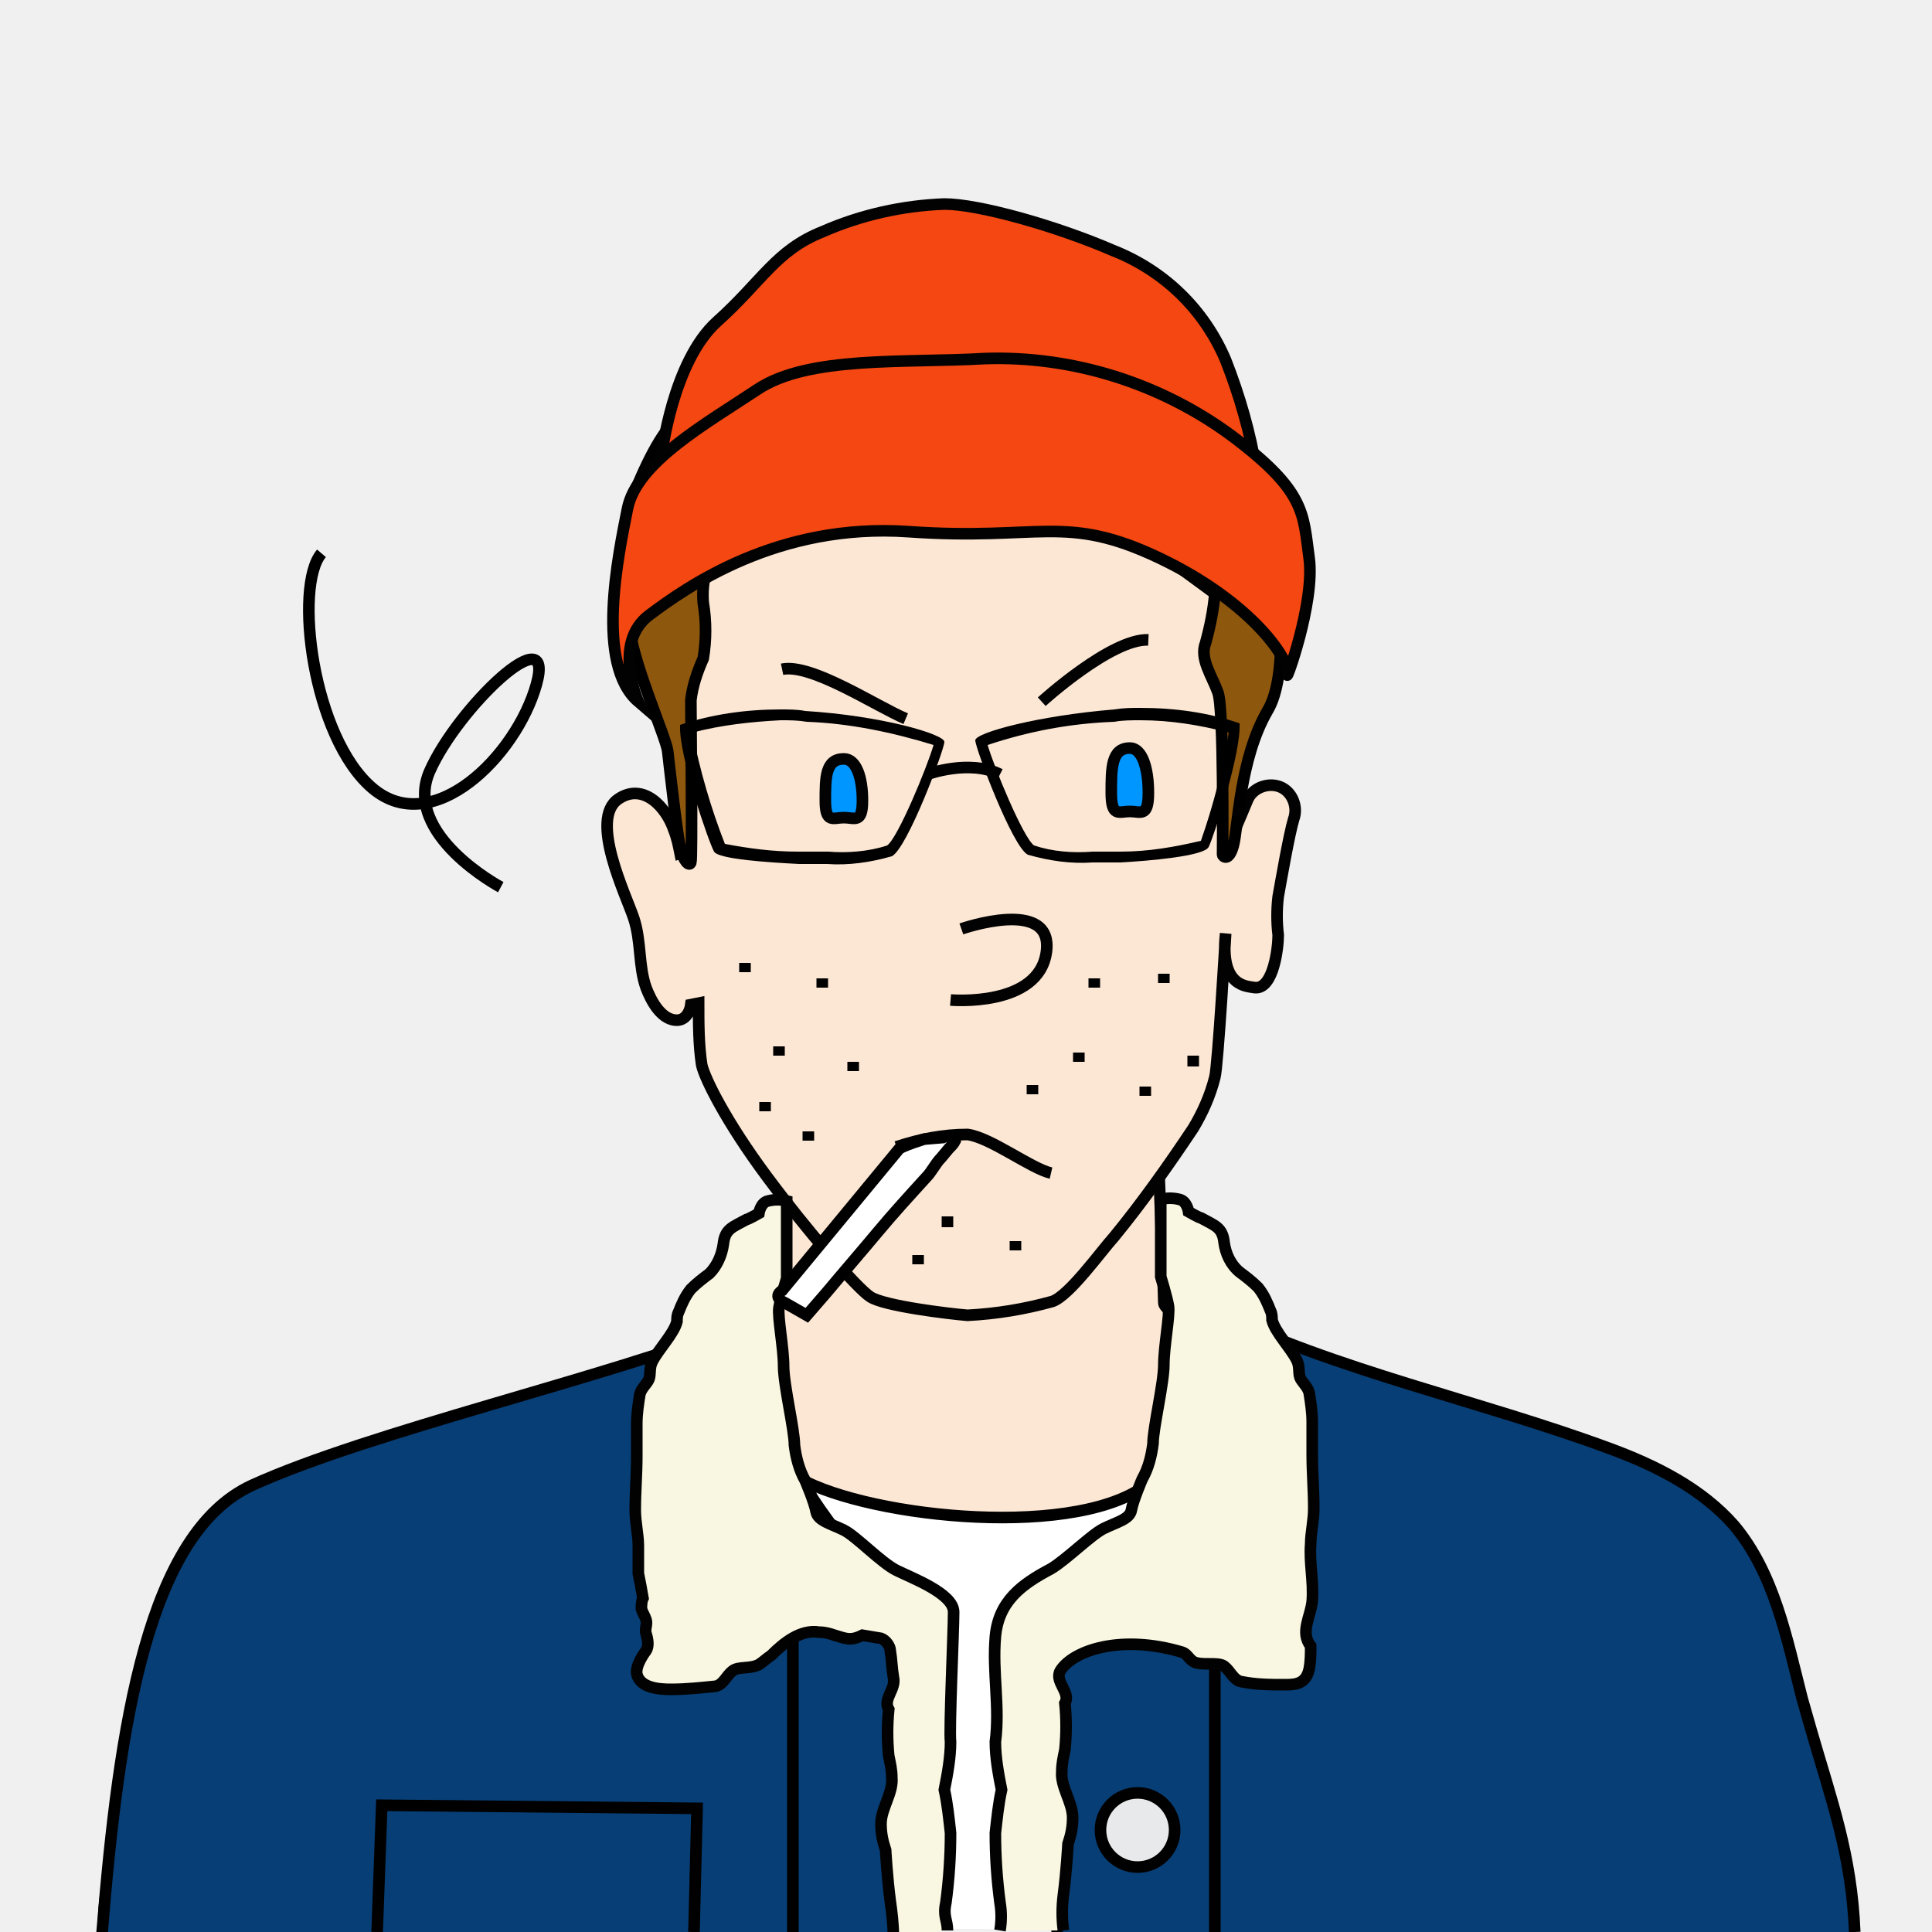
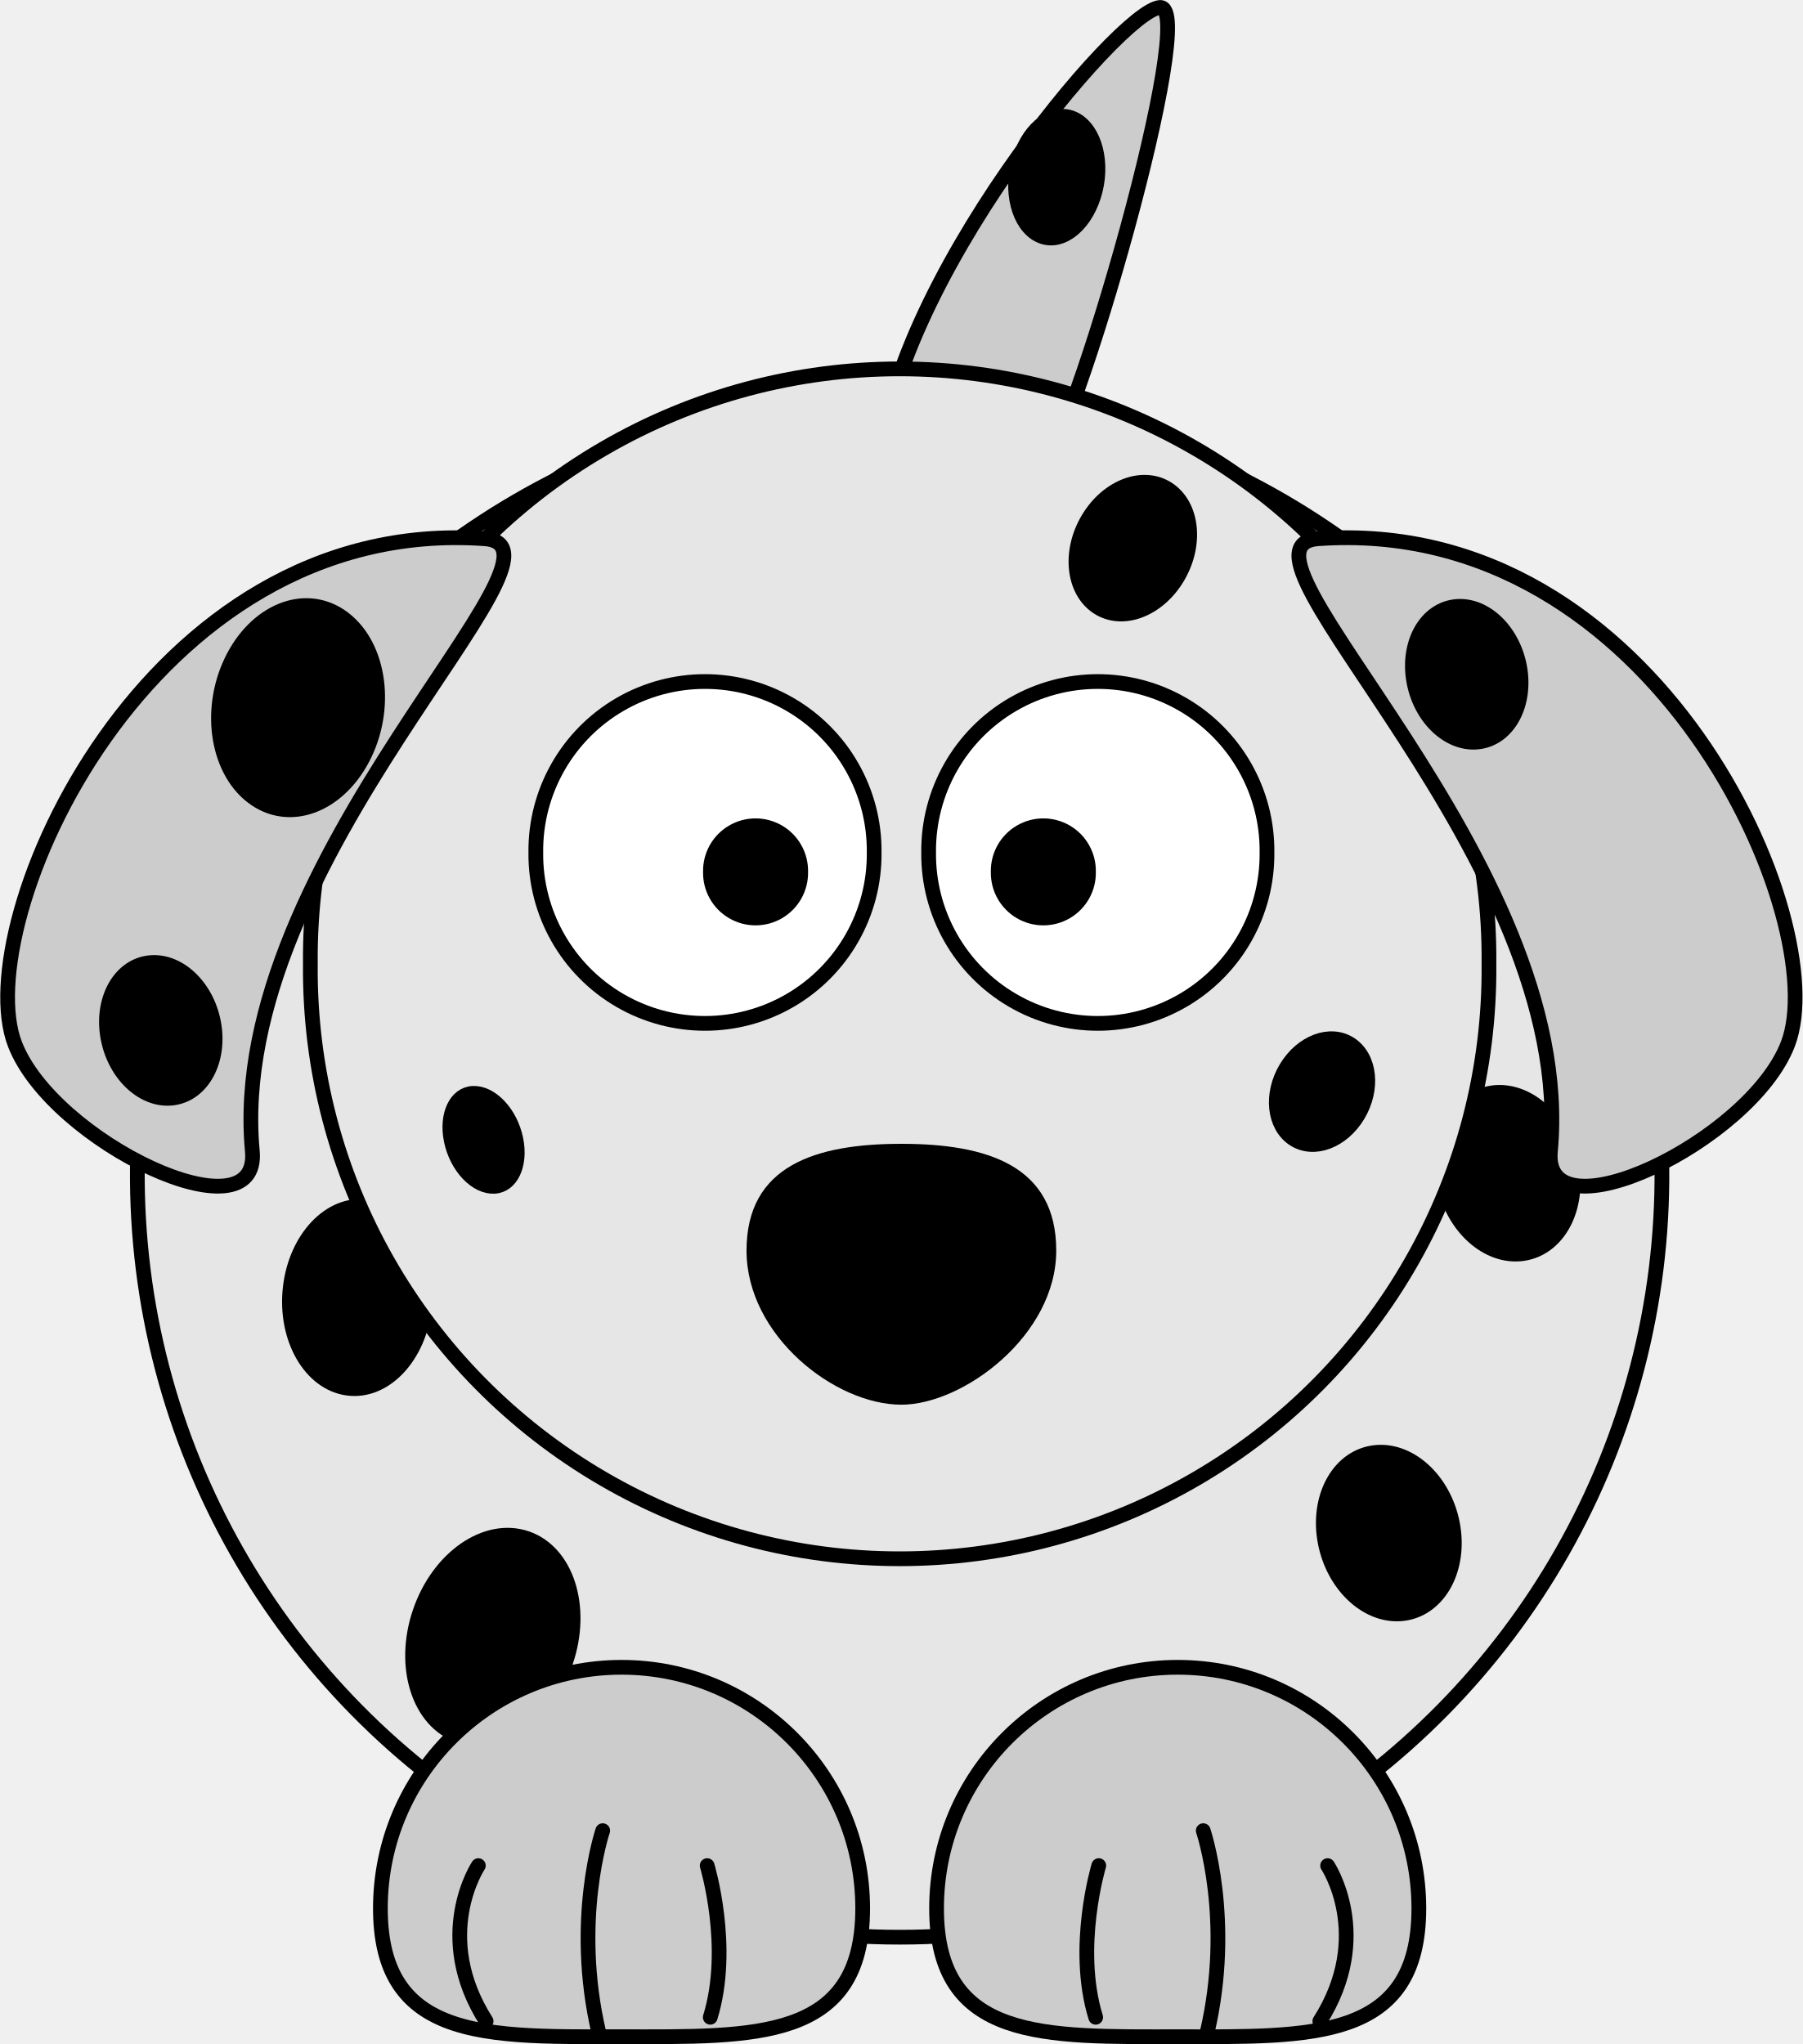
- <svg xmlns="http://www.w3.org/2000/svg" version="1.1" id="Layer_1" x="0px" y="0px" viewBox="0 0 125 125" style="enable-background:new 0 0 125 125;" xml:space="preserve">
-   <style type="text/css">
- 	.st0{fill:#FCE7D4;stroke:#020202;stroke-width:0.75;stroke-miterlimit:10;}
- 	.st1{fill:#FFFFFF;stroke:#000000;stroke-width:0.75;stroke-miterlimit:10;}
- 	.st2{fill:#8E570E;stroke:#000000;stroke-width:0.75;stroke-miterlimit:10;}
- 	.st3{fill:#F44711;stroke:#020202;stroke-width:0.75;stroke-miterlimit:10;}
- 	.st4{fill:none;stroke:#000000;stroke-width:0.75;stroke-miterlimit:10;}
- 	.st5{fill:#0096FF;stroke:#020202;stroke-width:0.75;stroke-miterlimit:10;}
- 	.st6{fill:none;stroke:#020202;stroke-width:0.75;stroke-miterlimit:10;}
- 	.st7{fill:#073E75;stroke:#000000;stroke-width:0.75;stroke-miterlimit:10;}
- 	.st8{fill:#F9F7E1;stroke:#020202;stroke-width:0.75;stroke-miterlimit:10;}
- 	.st9{fill:#E8E9EA;stroke:#000000;stroke-width:0.75;stroke-miterlimit:10;}
- </style>
-   <g id="person_7">
-     <g id="head_copy_2">
-       <path id="neck" class="st0" d="M78.6,86.7c0,0-3.3-1.8-3.3-2.4S75,76.2,75,76.2H50.7c0,0,0.3,7.5-0.2,8.1    c-1.6,1.8-5.1,3.2-6.1,5.6c-1.6,3.8,3.6,8.4,6.2,9.5c5.4,2.3,13,2.3,18.8,0.9c4.4-1,8.3-3.4,11.2-6.9    C82.3,91.2,82.7,88.9,78.6,86.7z" />
-       <path id="face-2" class="st0" d="M79.3,60.4c0,0-0.5,8.6-0.7,9.3c-0.3,1.2-0.8,2.3-1.4,3.3c-1.6,2.4-3.3,4.8-5.1,7    c-0.9,1-2.9,3.8-4,4.2c-1.8,0.5-3.6,0.8-5.5,0.9c-1.2-0.1-5.4-0.6-6.3-1.2s-4.1-4.3-6.7-7.8s-4-6.3-4.2-7.2    c-0.2-1.3-0.2-2.7-0.2-4l-0.5,0.1c0,0-0.1,0.9-0.8,1c-1.1,0.1-1.8-1.3-2.1-2.1c-0.5-1.4-0.3-3-0.8-4.5s-2.9-6.4-1-7.7    c1.6-1.1,3.1,0.5,3.6,2c0.2,0.5,0.3,1,0.4,1.5l0.3-0.1c0,0,0-2.8,0-4.7c0.1-3.6-1-7.7,0.3-11.2c4.5-11.6,8.7-12,19.1-12.4    c9.3-0.3,14.5,7.2,15.2,10.7c0.6,2.7,0.9,5.6,0.8,8.4c-0.1,2.5-0.5,8.9-0.5,8.9l0.3,0.1c0.3-1.1,0.8-2.1,1.2-3.1    c0.3-0.8,1.3-1.2,2.1-0.9c0.8,0.3,1.2,1.3,0.9,2.1l0,0c-0.3,1-0.8,3.9-1,5c-0.1,0.8-0.1,1.7,0,2.5c0,0.8-0.3,3.5-1.5,3.4    C80.7,63.8,78.9,63.9,79.3,60.4z" />
-     </g>
-     <g id="sweater_copy_2">
-       <path id="Sweater-4" class="st1" d="M118.8,125c0,0-2.5-11.6-4.7-15.8c-2.6-4.9-6.8-8.7-11.8-11.1C96.9,95.7,78.6,84,78.6,84.7    c0.2,4-1.2,7.9-3.8,10.8c-3.8,4.1-17.4,2.9-22.6,0.4c-2.9-1.4-5-4-5.6-7.2c-0.3-1-0.7-2.5-0.7-2.5S24.7,97.3,22.4,98.4    s-5.7,2.6-7.9,5.4S8,117.4,7.3,120.5c-0.4,1.3-0.6,2.7-0.6,4.1" />
-     </g>
-     <g id="hair_copy_2">
-       <path class="st2" d="M49.3,27.3c0,0,1.6-6.7,5.3-8.8c4.6-2.5,8.9-1,13,1.1c3.4,1.7,6.5,3.9,9.2,6.5c3,2.7,6.8,7.5,7,8.3    c0.2,0.9,0.2,1.8,0,2.6c-0.1,0.5-1.1,1.3-1.1,1.3s0.7,5.4-0.7,7.7c-1.8,3.1-1.9,7.6-2.2,8.7s-0.7,0.7-0.7,0.6s0.1-9.4-0.3-10.5    s-1.2-2.2-0.8-3.2c0.3-1.1,0.5-2.1,0.6-3.2c0,0-4.2-3.1-5.1-3.7s-4.1-2.4-5.7-2.5c-1.7-0.1-3.3,0.1-4.9,0.6    c-1.8,0.6-2.2,1.7-2.7,1.6s-2.9-1.9-6.1-2s-4.9,0-6.2,1.3s-2.6,2.8-2.4,5.3c0.2,1.2,0.2,2.4,0,3.6c-0.4,0.9-0.7,1.8-0.8,2.7    c0,1,0.1,10.2,0,10.5s-0.5-0.1-0.7-1s-0.7-5.3-0.8-6.2s-2.4-6-2.5-8.3S39.8,35,41,32s2.2-4.5,3.2-5.3S48.4,26.7,49.3,27.3z" />
-     </g>
-     <g id="nose_copy_2">
-       <path class="st0" d="M62.2,60.1c0,0,6-2.1,5.5,1.5s-6.2,3.1-6.2,3.1" />
-     </g>
-     <g id="hat_copy">
-       <path class="st3" d="M42.8,29.5c0,0,0.7-6.1,3.6-8.7s3.8-4.6,6.8-5.8c2.5-1.1,5.2-1.7,7.9-1.8c2.2,0,7.2,1.4,10.9,3    c3.3,1.3,5.9,3.8,7.3,7.1c0.9,2.3,1.6,4.7,2,7.2C81.5,32,43.1,31.5,42.8,29.5z" />
-       <path class="st3" d="M41.3,45.4c0,0-1.7-3.8,0.7-5.6s8.3-6,16.8-5.4s10.1-1.2,16.2,1.7s8.5,6.7,8.3,7.5s1.8-4.6,1.4-7.5    s-0.2-4.3-5-7.9c-4.6-3.4-10.3-5.2-16-5C58.5,23.5,52.3,23,49,25.2s-7.8,4.7-8.4,7.7S38.5,43,41.3,45.4z" />
-     </g>
-     <g id="eyes-4">
-       <path d="M73.8,46.6c1.9,0,3.8,0.3,5.7,0.8c-0.4,2.4-1,4.7-1.8,7c-1.7,0.4-3.4,0.7-5.2,0.7c-0.4,0-1,0-1.8,0    c-1.3,0.1-2.6,0-3.8-0.4c-0.7-0.5-2.6-5.1-3-6.5c2.7-0.9,5.4-1.4,8.2-1.5C72.6,46.6,73.2,46.6,73.8,46.6 M73.8,45.8    c-0.6,0-1.1,0-1.7,0.1c-4.9,0.4-9,1.5-9,2s2.4,6.9,3.4,7.4c1.4,0.4,2.8,0.6,4.2,0.5c0.7,0,1.3,0,1.8,0c1.8-0.1,5.4-0.4,5.7-1    s2.1-6,2-8C78.2,46.1,76,45.8,73.8,45.8L73.8,45.8z" />
-       <path d="M50.5,46.6c0.6,0,1.1,0,1.7,0.1c2.8,0.1,5.6,0.7,8.2,1.5c-0.4,1.4-2.3,6-3,6.5c-1.2,0.4-2.6,0.5-3.8,0.4    c-0.8,0-1.4,0-1.8,0h-0.2c-1.6,0-3.1-0.2-4.7-0.5c-0.9-2.3-1.6-4.7-2.1-7.2C46.7,46.9,48.6,46.7,50.5,46.6 M50.5,45.9    c-2.2,0-4.4,0.3-6.5,1c-0.1,2,1.9,7.7,2.2,8.2s3.6,0.7,5.5,0.8c0.5,0,1.2,0,1.8,0c1.4,0.1,2.8-0.1,4.2-0.5c1-0.5,3.4-6.9,3.4-7.4    s-4.1-1.7-9-2C51.6,45.9,51,45.9,50.5,45.9L50.5,45.9z" />
-       <path class="st4" d="M60,50.1c0,0,2.7-1,4.7,0" />
-       <path id="Eye" class="st5" d="M55.8,51.8c0,1.5-0.5,1.1-1.2,1.1s-1.2,0.4-1.2-1.1s0-2.7,1.2-2.7C55.4,49.1,55.8,50.3,55.8,51.8z" />
-       <path id="Eye-2" class="st5" d="M74.3,51.3c0,1.6-0.5,1.2-1.2,1.2s-1.2,0.4-1.2-1.2s0-2.9,1.2-2.9C73.9,48.4,74.3,49.7,74.3,51.3z    " />
-       <path class="st6" d="M67.4,45.4c0,0,4.5-4.1,6.9-4" />
-       <path class="st6" d="M58.6,46.5c-1.9-0.8-6.1-3.6-8-3.2" />
-     </g>
-     <g id="mouth_copy_2">
-       <path class="st6" d="M58,74.2c1.5-0.5,3-0.8,4.6-0.8c1.5,0.2,4.1,2.2,5.4,2.5" />
-     </g>
-     <g id="jacket">
-       <path class="st7" d="M120,125c-0.2-5-1.5-8.5-2.8-13c-0.2-0.7-0.4-1.4-0.6-2.1c-1-3.9-1.8-8.1-4.4-11.2c-2.1-2.4-5.1-3.9-8.1-5    c-8.4-3.1-17.6-5-25.6-8.9c0,3.3-1.5,7.4-3,10.3c-1.2,2.3-2.4,4.7-4.6,6.1c-0.9,0.4-1.8,0.8-2.7,1.3c0,0,0.1,1.5,0.1,2.5    c-0.1,2.3-0.1,4.7-0.1,7c0,4.7,0,8.3,0.2,13" />
-       <path class="st7" d="M57.9,125.1c0.4-7.9,0.4-14.8,0.1-22.8c-0.6-0.2-1.1-0.5-1.6-0.8c-0.8-0.7-1.6-1.5-2.2-2.3    c-3.1-4-5.3-8.5-6.5-13.4c-8.3,3.3-23.7,6.8-31.4,10.3c-6.7,3.1-8.6,15.3-9.7,29" />
-       <polyline class="st7" points="44.9,125 45.1,117 24.7,116.8 24.4,125   " />
-     </g>
-     <g id="jacket_shearling">
-       <line class="st4" x1="51.3" y1="105.7" x2="51.3" y2="125.1" />
-       <line class="st4" x1="78.6" y1="105.7" x2="78.6" y2="125.1" />
-       <path class="st8" d="M61.3,124.9c0-0.7-0.3-0.9-0.1-1.8c0.2-1.5,0.3-3,0.3-4.5c-0.1-0.9-0.2-1.9-0.4-2.8c0.2-1,0.4-2.1,0.4-3.1    c-0.1-0.7,0.2-7.2,0.2-8.4s-2.7-2.2-3.7-2.7s-2.6-2.2-3.4-2.6s-1.7-0.6-1.8-1.2s-0.7-2-0.7-2c-0.4-0.7-0.6-1.5-0.7-2.3    c0-1-0.7-3.9-0.7-5.1s-0.4-3.2-0.3-3.8s0.5-1.9,0.5-1.9v-5c-0.4-0.1-0.8-0.1-1.2,0c-0.5,0.1-0.6,0.8-0.6,0.8s-0.7,0.4-0.8,0.4    c-0.9,0.5-1.4,0.6-1.5,1.6c-0.1,0.7-0.4,1.4-0.9,1.9c-0.4,0.3-0.8,0.6-1.2,1c-0.4,0.5-0.6,1-0.8,1.5c-0.1,0.2-0.1,0.4-0.1,0.6    c-0.2,0.8-1.2,1.8-1.6,2.6c-0.2,0.4-0.1,0.8-0.2,1.1s-0.5,0.6-0.6,1c-0.1,0.6-0.2,1.3-0.2,1.9c0,0.7,0,1.4,0,2.1    c0,1.2-0.1,2.3-0.1,3.5c0,0.8,0.2,1.6,0.2,2.3c0,0.6,0,1.2,0,1.8c0.1,0.5,0.2,1,0.3,1.6c-0.1,0.2-0.1,0.5-0.1,0.7    c0.1,0.3,0.2,0.4,0.3,0.7s-0.1,0.6,0,0.9s0.2,0.8,0,1.1c0,0-0.7,0.9-0.6,1.5c0.2,0.9,1.4,1,2.2,1c1,0,1.9-0.1,2.9-0.2    c0.5-0.1,0.7-0.7,1.1-1s1.1-0.1,1.7-0.4c0.3-0.2,0.5-0.4,0.8-0.6c0.8-0.8,1.9-1.7,3.1-1.5c0.4,0,0.7,0.1,1,0.2    c0.7,0.2,1,0.4,1.8,0l1.2,0.2c0.3,0.1,0.6,0.5,0.6,0.8c0.1,0.6,0.1,1.1,0.2,1.7c0.2,0.8-0.7,1.4-0.3,2.1c-0.1,1-0.1,2,0,3    c0.1,0.5,0.2,0.9,0.2,1.4c0.1,1-0.7,2-0.7,3c0,0.6,0.1,1.1,0.3,1.7c0,0,0.1,1.8,0.3,3.3c0.1,0.7,0.2,1.5,0.2,2.3" />
-       <path class="st8" d="M64.7,124.9c0.1-0.6,0.1-1.2,0-1.8c-0.2-1.5-0.3-3-0.3-4.5c0.1-0.9,0.2-1.9,0.4-2.8c-0.2-1-0.4-2.1-0.4-3.1    c0.3-2.3-0.2-4.5,0-6.8s1.7-3.4,3.6-4.4c1-0.6,2.6-2.2,3.4-2.6s1.7-0.6,1.8-1.2s0.7-2,0.7-2c0.4-0.7,0.6-1.5,0.7-2.3    c0-1,0.7-3.9,0.7-5.1s0.4-3.2,0.3-3.8s-0.5-1.9-0.5-1.9v-5c0.4-0.1,0.8-0.1,1.2,0c0.5,0.1,0.6,0.8,0.6,0.8s0.7,0.4,0.8,0.4    c0.9,0.5,1.4,0.6,1.5,1.6c0.1,0.7,0.4,1.4,1,1.9c0.4,0.3,0.8,0.6,1.2,1c0.4,0.5,0.6,1,0.8,1.5c0.1,0.2,0.1,0.4,0.1,0.6    c0.2,0.8,1.2,1.8,1.6,2.6c0.2,0.4,0.1,0.8,0.2,1.1s0.5,0.6,0.6,1c0.1,0.6,0.2,1.3,0.2,1.9c0,0.7,0,1.4,0,2.1    c0,1.2,0.1,2.3,0.1,3.5c0,0.8-0.2,1.6-0.2,2.3c-0.1,1.2,0.2,2.4,0.1,3.7c-0.1,1-0.8,2-0.1,2.9c0,0.5,0,1-0.1,1.5    c-0.2,0.9-0.8,1-1.5,1c-1,0-1.9,0-2.9-0.2c-0.5-0.1-0.7-0.7-1.1-1s-1.5,0-2-0.3c-0.3-0.2-0.4-0.5-0.7-0.6c-4-1.2-7.1-0.1-7.9,1.2    c-0.4,0.7,0.7,1.4,0.3,2.1c0.1,1,0.1,2,0,3c-0.1,0.5-0.2,0.9-0.2,1.4c-0.1,1,0.7,2,0.7,3c0,0.6-0.1,1.1-0.3,1.7    c0,0-0.1,1.8-0.3,3.3c-0.1,0.8-0.1,1.5,0,2.3" />
-     </g>
-     <circle id="button" class="st9" cx="73.6" cy="118.4" r="2.4" />
-     <g id="stubble">
-       <line class="st4" x1="50.4" y1="67.7" x2="50.4" y2="68.3" />
-       <line class="st4" x1="48.2" y1="62.3" x2="48.2" y2="62.9" />
-       <line class="st4" x1="49.5" y1="71.3" x2="49.5" y2="71.9" />
-       <line class="st4" x1="55.2" y1="68.7" x2="55.2" y2="69.3" />
-       <line class="st4" x1="52.3" y1="73.2" x2="52.3" y2="73.8" />
-       <line class="st4" x1="53.2" y1="63.3" x2="53.2" y2="63.9" />
-       <line class="st4" x1="70.8" y1="63.3" x2="70.8" y2="63.9" />
-       <line class="st4" x1="75.3" y1="63" x2="75.3" y2="63.6" />
-       <line class="st4" x1="69.8" y1="68.1" x2="69.8" y2="68.7" />
-       <line class="st4" x1="66.8" y1="70.2" x2="66.8" y2="70.8" />
-       <line class="st4" x1="65.7" y1="80.3" x2="65.7" y2="80.9" />
-       <line class="st4" x1="59.4" y1="81.2" x2="59.4" y2="81.8" />
-       <line class="st4" x1="61.3" y1="78.7" x2="61.3" y2="79.4" />
-       <line class="st4" x1="74.1" y1="70.3" x2="74.1" y2="70.9" />
-       <line class="st4" x1="77.2" y1="68.3" x2="77.2" y2="69" />
-     </g>
-     <g id="cigarette_copy">
-       <path id="cigarette-2" class="st4" d="M32.4,57.4c0,0-6.4-3.4-4.6-7.5s8.2-10.2,6.9-5.6S28,54.3,24.1,51S19,37.9,20.8,35.8" />
-       <path class="st1" d="M58.2,74.3l-7.6,9.2c0,0-0.7,0.4,0.2,0.8l1.4,0.8l1.3-1.5c1-1.2,2.3-2.7,3.3-3.9s2.1-2.4,3.1-3.5    c0.4-0.4,0.6-0.9,1-1.3l0.5-0.6c0.2-0.2,0.3-0.3,0.4-0.5c0-0.1,0-0.1,0-0.2c-0.1-0.2-0.6-0.1-0.8,0l-1.2,0.1    C59.5,73.8,58.8,74,58.2,74.3z" />
+ <svg xmlns="http://www.w3.org/2000/svg" width="67.925" height="77.029" id="svg3837" version="1.1">
+   <defs id="defs3839" />
+   <g id="layer1" transform="translate(188.251,306.1558)">
+     <g id="g4021" transform="matrix(0.6886856,0,0,-0.6886856,-442.9014,212.1241)">
+       <path id="path10650" style="fill:#cccccc;fill-rule:evenodd;stroke:#000000;stroke-width:0.806;stroke-linejoin:round;stroke-miterlimit:4;stroke-dasharray:none" d="m 417.843,726.634 c 0.507,10.31 13.184,25.353 15.381,25.522 2.197,0.169 -4.733,-23.832 -6.592,-25.522 -1.859,-1.69 -8.62,-0.507 -8.789,0 z" />
+       <path id="path10652" style="fill:#e6e6e6;stroke:#000000;stroke-width:0.806;stroke-linecap:round;stroke-linejoin:round;stroke-miterlimit:4;stroke-dasharray:none" d="m 460.693,688.676 a 41.709,41.709 0 1 0 -83.414,0 41.709,41.709 0 1 0 83.414,0 z" />
+       <path id="path10654" style="fill:#cccccc;stroke:#000000;stroke-width:0.806;stroke-linecap:round;stroke-linejoin:round;stroke-miterlimit:4;stroke-dasharray:none" d="m 447.395,648.134 c 0,-7.281 -5.909,-7.021 -13.194,-7.021 -7.281,0 -13.194,-0.26 -13.194,7.021 0,7.285 5.912,13.194 13.194,13.194 7.285,0 13.194,-5.909 13.194,-13.194 z" />
+       <path transform="matrix(0.681962,-0.2318853,-0.2318853,-0.681962,47.94396,1268.89)" d="m 735.083,640.508 c 0,4.371 -2.619,7.915 -5.85,7.915 -3.231,0 -5.85,-3.544 -5.85,-7.915 0,-4.371 2.619,-7.915 5.85,-7.915 3.231,0 5.85,3.544 5.85,7.915 z" id="path10704" style="fill:#000000;fill-opacity:1;fill-rule:nonzero;stroke:#000000;stroke-width:1.119;stroke-linecap:round;stroke-linejoin:miter;stroke-miterlimit:4;stroke-opacity:1;stroke-dasharray:none;stroke-dashoffset:0" />
+       <path id="path10656" style="fill:#cccccc;stroke:#000000;stroke-width:0.806;stroke-linecap:round;stroke-linejoin:round;stroke-miterlimit:4;stroke-dasharray:none" d="m 416.964,648.134 c 0,-7.281 -5.909,-7.021 -13.194,-7.021 -4.05,0 -7.674,-0.081 -10.094,1.099 -1.934,0.943 -3.1,2.691 -3.1,5.922 0,7.285 5.912,13.194 13.194,13.194 7.285,0 13.194,-5.909 13.194,-13.194 z" />
+       <path d="m 408.625,642.177 c 1.183,3.83 -0.169,8.299 -0.169,8.299" style="fill:none;stroke:#000000;stroke-width:0.806;stroke-linecap:round;stroke-miterlimit:4;stroke-dasharray:none" id="path10658" />
+       <path d="m 402.53,641.325 c -1.45,6.169 0.21,11.064 0.21,11.064" style="fill:none;stroke:#000000;stroke-width:0.806;stroke-linecap:round;stroke-miterlimit:4;stroke-dasharray:none" id="path10660" />
+       <path d="m 396.361,641.964 c -2.978,4.682 -0.426,8.512 -0.426,8.512" style="fill:none;stroke:#000000;stroke-width:0.806;stroke-linecap:round;stroke-miterlimit:4;stroke-dasharray:none" id="path10662" />
+       <path style="fill:#000000;fill-opacity:1;fill-rule:nonzero;stroke:#000000;stroke-width:1.274;stroke-linecap:round;stroke-linejoin:miter;stroke-miterlimit:4;stroke-opacity:1;stroke-dasharray:none;stroke-dashoffset:0" id="path10710" d="m 735.083,640.508 c 0,4.371 -2.619,7.915 -5.85,7.915 -3.231,0 -5.85,-3.544 -5.85,-7.915 0,-4.371 2.619,-7.915 5.85,-7.915 3.231,0 5.85,3.544 5.85,7.915 z" transform="matrix(0.6288998,-0.08435957,-0.0687461,-0.6269938,-25.26274,1144.676)" />
+       <path transform="matrix(0.593249,0.08767562,0.1060983,-0.5570245,-48.32553,981.2068)" d="m 735.083,640.508 c 0,4.371 -2.619,7.915 -5.85,7.915 -3.231,0 -5.85,-3.544 -5.85,-7.915 0,-4.371 2.619,-7.915 5.85,-7.915 3.231,0 5.85,3.544 5.85,7.915 z" id="path10712" style="fill:#000000;fill-opacity:1;fill-rule:nonzero;stroke:#000000;stroke-width:1.383;stroke-linecap:round;stroke-linejoin:miter;stroke-miterlimit:4;stroke-opacity:1;stroke-dasharray:none;stroke-dashoffset:0" />
+       <path d="m 429.713,642.177 c -1.183,3.83 0.169,8.299 0.169,8.299" style="fill:none;stroke:#000000;stroke-width:0.806;stroke-linecap:round;stroke-miterlimit:4;stroke-dasharray:none" id="path10676" />
+       <path d="m 435.808,641.325 c 1.45,6.169 -0.21,11.064 -0.21,11.064" style="fill:none;stroke:#000000;stroke-width:0.806;stroke-linecap:round;stroke-miterlimit:4;stroke-dasharray:none" id="path10678" />
+       <path d="m 441.977,641.964 c 2.978,4.682 0.426,8.512 0.426,8.512" style="fill:none;stroke:#000000;stroke-width:0.806;stroke-linecap:round;stroke-miterlimit:4;stroke-dasharray:none" id="path10680" />
+       <path id="path10664" style="fill:#e6e6e6;stroke:#000000;stroke-width:0.806;stroke-linecap:round;stroke-linejoin:round;stroke-miterlimit:4;stroke-dasharray:none" d="m 451.231,699.823 a 32.245,32.245 0 1 0 -64.487,0 32.245,32.245 0 1 0 64.487,0 z" />
+       <path style="fill:#000000;fill-opacity:1;fill-rule:nonzero;stroke:#000000;stroke-width:1.383;stroke-linecap:round;stroke-linejoin:miter;stroke-miterlimit:4;stroke-opacity:1;stroke-dasharray:none;stroke-dashoffset:0" id="path10706" d="m 735.083,640.508 c 0,4.371 -2.619,7.915 -5.85,7.915 -3.231,0 -5.85,-3.544 -5.85,-7.915 0,-4.371 2.619,-7.915 5.85,-7.915 3.231,0 5.85,3.544 5.85,7.915 z" transform="matrix(0.593249,0.08767562,0.1060983,-0.5570245,-54.82141,961.5161)" />
+       <path id="path10666" style="fill:#ffffff;stroke:#000000;stroke-width:0.806;stroke-linecap:round;stroke-linejoin:round;stroke-miterlimit:4;stroke-dasharray:none" d="m 417.593,705.917 a 9.257,9.257 0 1 0 -18.513,0 9.257,9.257 0 1 0 18.513,0 z" />
+       <path id="path10668" style="fill:#ffffff;stroke:#000000;stroke-width:0.806;stroke-linecap:round;stroke-linejoin:round;stroke-miterlimit:4;stroke-dasharray:none" d="m 439.086,705.917 a 9.257,9.257 0 1 0 -18.513,0 9.257,9.257 0 1 0 18.513,0 z" />
+       <path id="path10670" style="fill:#000000;stroke-width:0.555;stroke-miterlimit:4;stroke-dasharray:none" d="m 413.976,704.854 a 2.873,2.873 0 1 0 -5.745,0 2.873,2.873 0 1 0 5.745,0 z" />
+       <path id="path10672" style="fill:#000000;stroke-width:0.555;stroke-miterlimit:4;stroke-dasharray:none" d="m 429.722,704.854 a 2.873,2.873 0 1 0 -5.745,0 2.873,2.873 0 1 0 5.745,0 z" />
+       <path id="path10674" style="fill:#000000;stroke-width:0.555;stroke-miterlimit:4;stroke-dasharray:none" d="m 427.555,684.132 c 0,-4.655 -5.098,-8.434 -8.475,-8.434 -3.634,0 -8.471,3.779 -8.471,8.434 0,4.658 3.796,5.841 8.471,5.841 4.678,0 8.475,-1.183 8.475,-5.841 z" />
+       <path id="path10682" style="fill:#cccccc;fill-rule:evenodd;stroke:#000000;stroke-width:0.806;stroke-linejoin:round;stroke-miterlimit:4;stroke-dasharray:none" d="m 396.279,723.084 c -18.565,1.312 -28.237,-21.06 -25.701,-27.652 2.062,-5.358 13.451,-10.763 12.991,-5.848 -1.491,15.949 18.501,33.091 12.71,33.5 z" />
+       <path id="path10684" style="fill:#cccccc;fill-rule:evenodd;stroke:#000000;stroke-width:0.806;stroke-linejoin:round;stroke-miterlimit:4;stroke-dasharray:none" d="m 441.885,723.084 c 18.565,1.312 28.237,-21.06 25.701,-27.652 -2.062,-5.358 -13.451,-10.763 -12.991,-5.848 1.491,15.949 -18.501,33.091 -12.71,33.5 z" />
+       <path transform="matrix(0.4920979,0.07364304,0.08800821,-0.4678721,-36.66368,942.1523)" d="m 735.083,640.508 c 0,4.371 -2.619,7.915 -5.85,7.915 -3.231,0 -5.85,-3.544 -5.85,-7.915 0,-4.371 2.619,-7.915 5.85,-7.915 3.231,0 5.85,3.544 5.85,7.915 z" id="path10708" style="fill:#000000;fill-opacity:1;fill-rule:nonzero;stroke:#000000;stroke-width:1.656;stroke-linecap:round;stroke-linejoin:miter;stroke-miterlimit:4;stroke-opacity:1;stroke-dasharray:none;stroke-dashoffset:0" />
+       <path style="fill:#000000;fill-opacity:1;fill-rule:nonzero;stroke:#000000;stroke-width:1.656;stroke-linecap:round;stroke-linejoin:miter;stroke-miterlimit:4;stroke-opacity:1;stroke-dasharray:none;stroke-dashoffset:0" id="path10714" d="m 735.083,640.508 c 0,4.371 -2.619,7.915 -5.85,7.915 -3.231,0 -5.85,-3.544 -5.85,-7.915 0,-4.371 2.619,-7.915 5.85,-7.915 3.231,0 5.85,3.544 5.85,7.915 z" transform="matrix(0.4920979,0.07364304,0.08800821,-0.4678721,34.79101,961.6399)" />
+       <path transform="matrix(0.4170268,-0.2714265,-0.2446046,-0.408434,284.307,1182.107)" d="m 735.083,640.508 c 0,4.371 -2.619,7.915 -5.85,7.915 -3.231,0 -5.85,-3.544 -5.85,-7.915 0,-4.371 2.619,-7.915 5.85,-7.915 3.231,0 5.85,3.544 5.85,7.915 z" id="path10716" style="fill:#000000;fill-opacity:1;fill-rule:nonzero;stroke:#000000;stroke-width:1.656;stroke-linecap:round;stroke-linejoin:miter;stroke-miterlimit:4;stroke-opacity:1;stroke-dasharray:none;stroke-dashoffset:0" />
+       <path style="fill:#000000;fill-opacity:1;fill-rule:nonzero;stroke:#000000;stroke-width:2.061;stroke-linecap:round;stroke-linejoin:miter;stroke-miterlimit:4;stroke-opacity:1;stroke-dasharray:none;stroke-dashoffset:0" id="path10718" d="m 735.083,640.508 c 0,4.371 -2.619,7.915 -5.85,7.915 -3.231,0 -5.85,-3.544 -5.85,-7.915 0,-4.371 2.619,-7.915 5.85,-7.915 3.231,0 5.85,3.544 5.85,7.915 z" transform="matrix(0.3354907,-0.217897,-0.1967801,-0.3278845,323.4865,1061.74)" />
+       <path style="fill:#000000;fill-opacity:1;fill-rule:nonzero;stroke:#000000;stroke-width:2.01;stroke-linecap:round;stroke-linejoin:miter;stroke-miterlimit:4;stroke-opacity:1;stroke-dasharray:none;stroke-dashoffset:0" id="path10720" d="m 735.083,640.508 c 0,4.371 -2.619,7.915 -5.85,7.915 -3.231,0 -5.85,-3.544 -5.85,-7.915 0,-4.371 2.619,-7.915 5.85,-7.915 3.231,0 5.85,3.544 5.85,7.915 z" transform="matrix(0.3503429,-0.1702596,-0.1269059,-0.3971669,253.3865,1121.416)" />
+       <path transform="matrix(0.3030117,0.01635812,0.0659188,-0.3201609,133.0333,883.3276)" d="m 735.083,640.508 c 0,4.371 -2.619,7.915 -5.85,7.915 -3.231,0 -5.85,-3.544 -5.85,-7.915 0,-4.371 2.619,-7.915 5.85,-7.915 3.231,0 5.85,3.544 5.85,7.915 z" id="path10722" style="fill:#000000;fill-opacity:1;fill-rule:nonzero;stroke:#000000;stroke-width:2.573;stroke-linecap:round;stroke-linejoin:miter;stroke-miterlimit:4;stroke-opacity:1;stroke-dasharray:none;stroke-dashoffset:0" />
+       <path style="fill:#000000;fill-opacity:1;fill-rule:nonzero;stroke:#000000;stroke-width:1.116;stroke-linecap:round;stroke-linejoin:miter;stroke-miterlimit:4;stroke-opacity:1;stroke-dasharray:none;stroke-dashoffset:0" id="path10724" d="m 735.083,640.508 c 0,4.371 -2.619,7.915 -5.85,7.915 -3.231,0 -5.85,-3.544 -5.85,-7.915 0,-4.371 2.619,-7.915 5.85,-7.915 3.231,0 5.85,3.544 5.85,7.915 z" transform="matrix(0.6264706,-0.4227628,-0.3006288,-0.6299871,121.7836,1425.644)" />
    </g>
  </g>
</svg>
